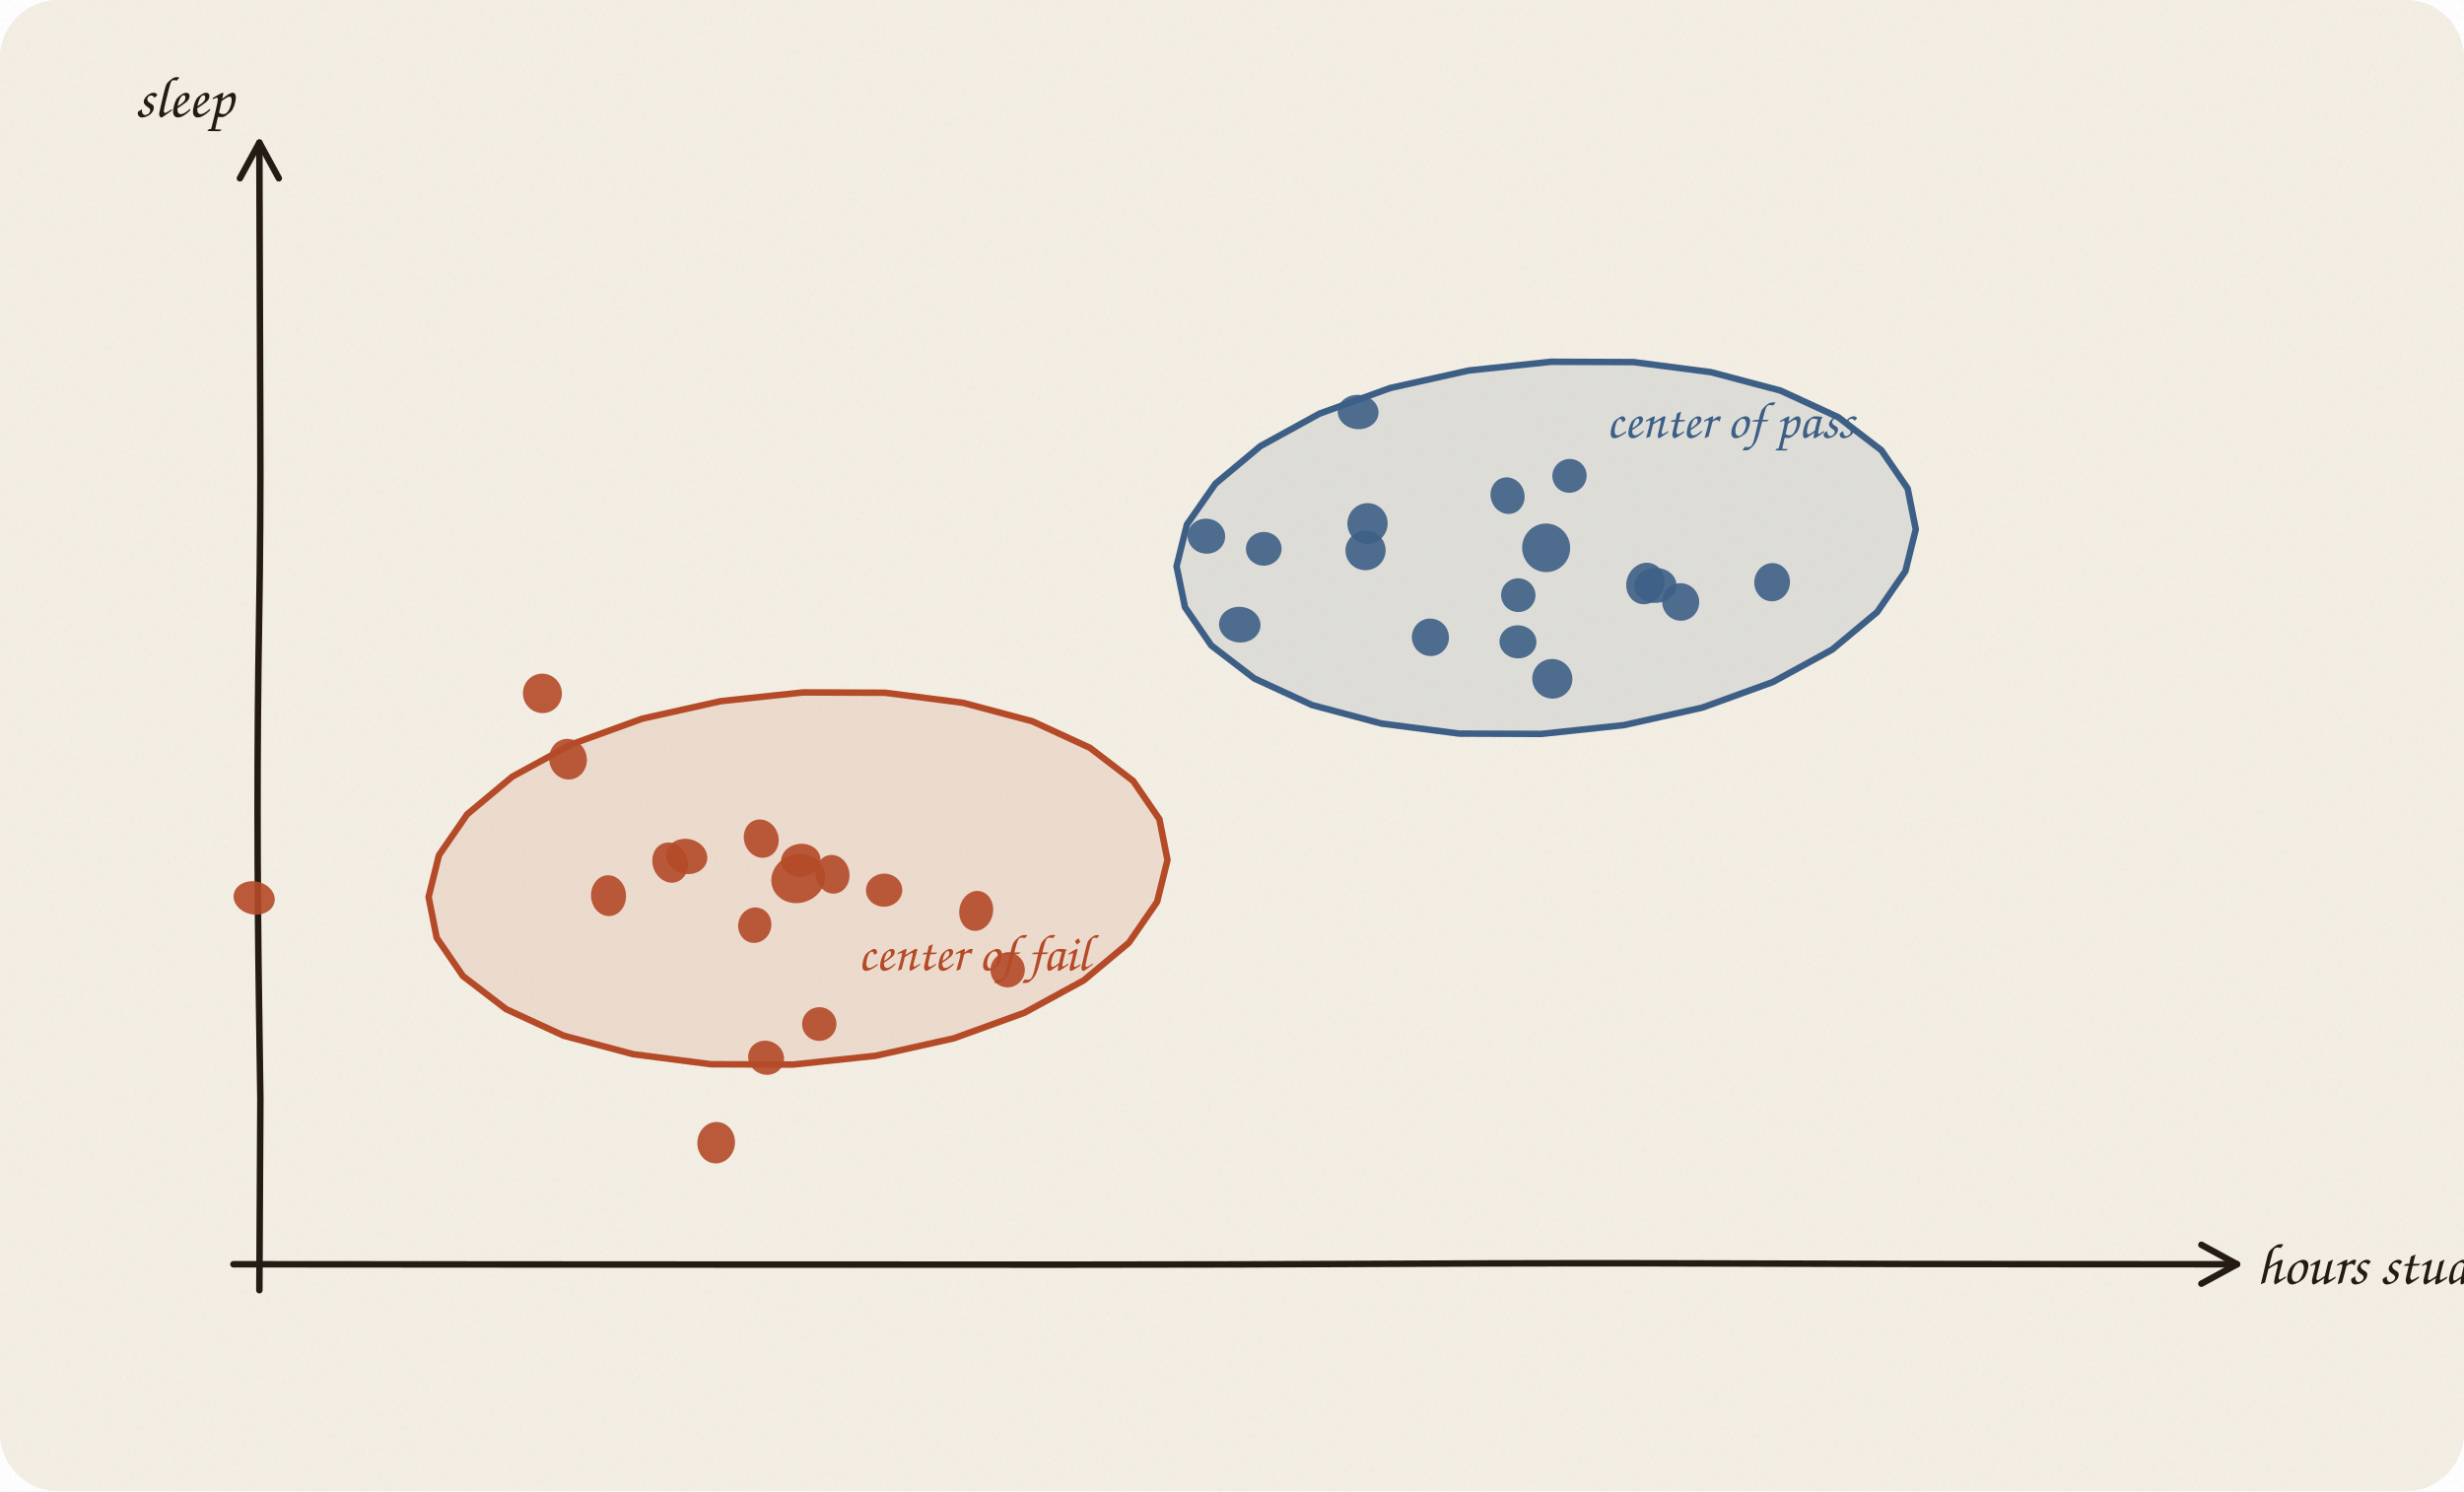
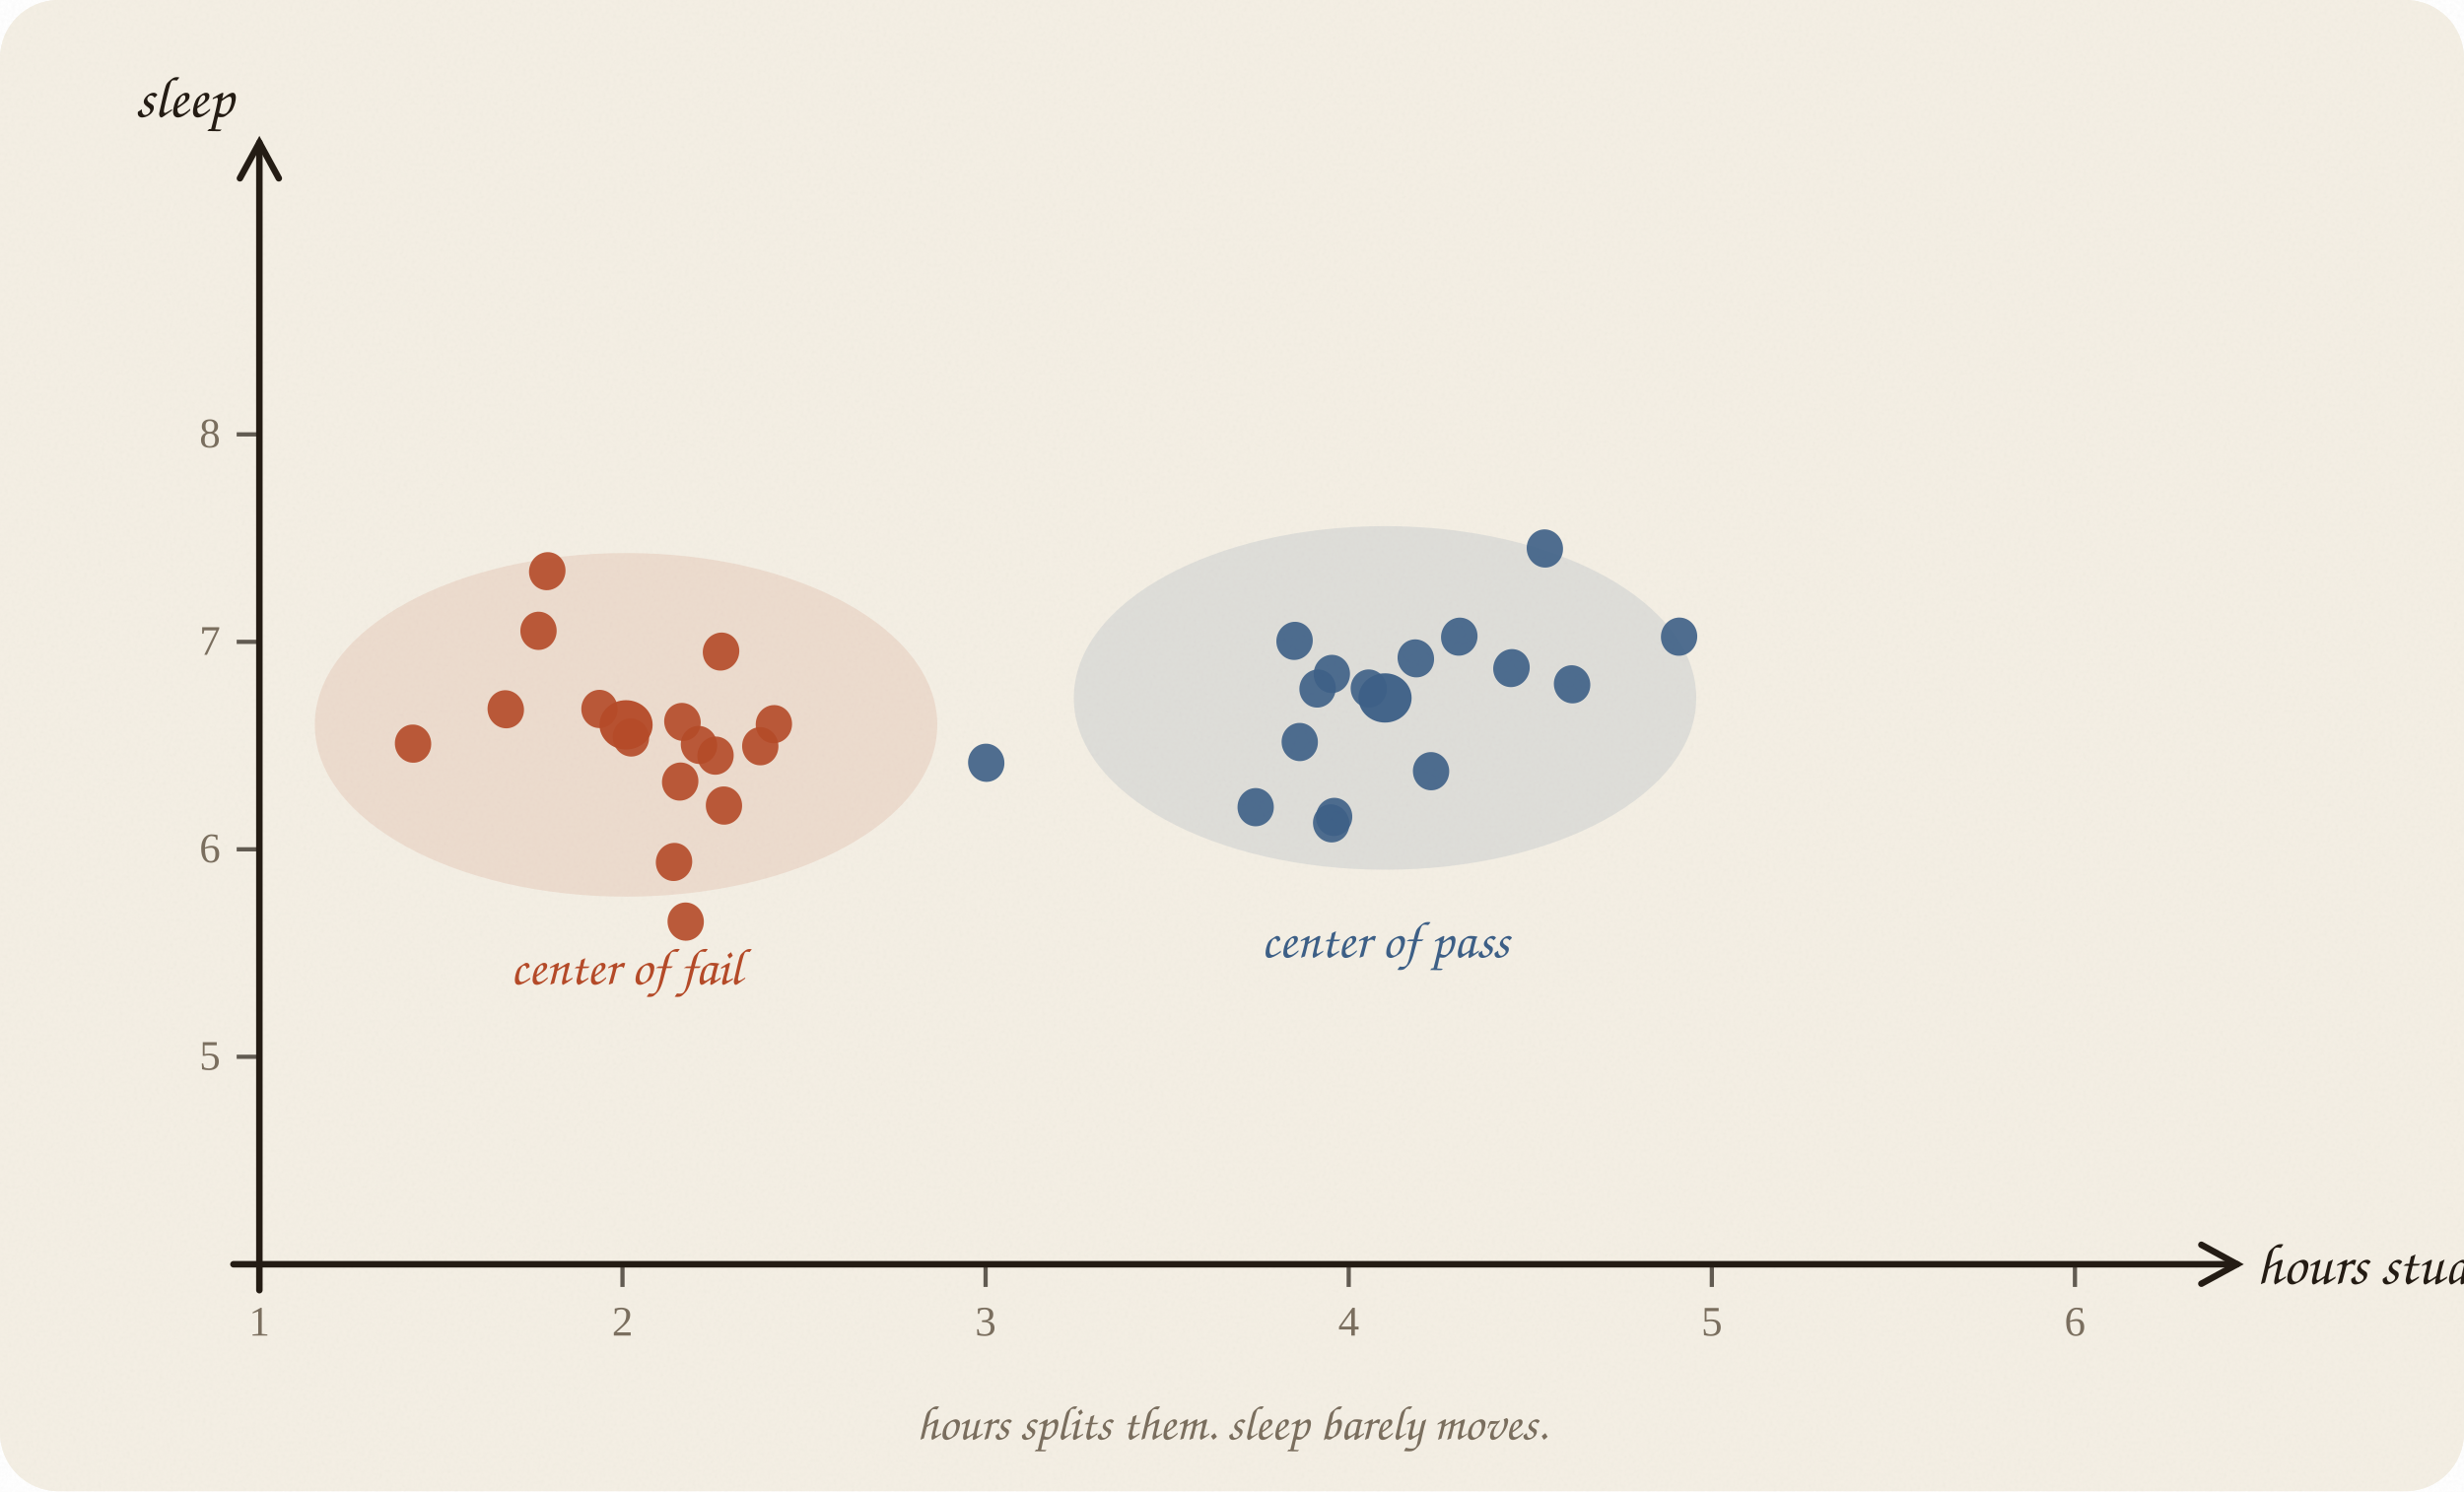
- <svg xmlns="http://www.w3.org/2000/svg" viewBox="0 0 760 460" width="760" height="460" role="img" aria-label="two class clouds with centers">
+ <svg xmlns="http://www.w3.org/2000/svg" viewBox="0 0 760 460" width="760" height="460" role="img" aria-label="fail left, pass right; sleep almost the same">
  <defs>
    <filter id="grain" x="0" y="0" width="100%" height="100%">
      <feTurbulence type="fractalNoise" baseFrequency="0.9" numOctaves="2" stitchTiles="stitch" result="n" />
      <feColorMatrix type="saturate" values="0" />
      <feComponentTransfer>
        <feFuncA type="linear" slope="0.07" />
      </feComponentTransfer>
      <feBlend in="SourceGraphic" mode="multiply" />
    </filter>
  </defs>
  <rect width="760" height="460" rx="18" ry="18" fill="#f4efe4" />
  <rect width="760" height="460" rx="18" ry="18" fill="#f4efe4" filter="url(#grain)" opacity="0.9" />
-   <path d="M 80.00,398.00 L 80.31,339.00 Q 80.31,339.00 79.89,309.50 Q 79.46,280.00 79.44,250.50 Q 79.42,221.00 79.91,191.50 Q 80.41,162.00 80.29,132.50 Q 80.17,103.00 80.08,73.50 L 80.00,44.00" fill="none" stroke="#241c14" stroke-width="2.0" stroke-linecap="round" stroke-linejoin="round" opacity="1" />
-   <path d="M 72.00,390.00 L 175.00,390.07 Q 175.00,390.07 226.50,390.10 Q 278.00,390.13 329.50,390.12 Q 381.00,390.11 432.50,389.85 Q 484.00,389.59 535.50,389.77 Q 587.00,389.95 638.50,389.98 L 690.00,390.00" fill="none" stroke="#241c14" stroke-width="2.0" stroke-linecap="round" stroke-linejoin="round" opacity="1" />
-   <path d="M 679.0,384.0 L 690.0,390.0 L 679.0,396.0" fill="none" stroke="#241c14" stroke-width="2.0" stroke-linecap="round" stroke-linejoin="round" opacity="1" />
-   <path d="M 74.0,55.0 L 80.0,44.0 L 86.0,55.0" fill="none" stroke="#241c14" stroke-width="2.0" stroke-linecap="round" stroke-linejoin="round" opacity="1" />
-   <text x="696.0" y="396.0" font-family="Bradley Hand, Apple Chancery, Segoe Script, Comic Sans MS, cursive" font-size="18" fill="#241c14" text-anchor="start">hours studied</text>
-   <text x="72.0" y="36.0" font-family="Bradley Hand, Apple Chancery, Segoe Script, Comic Sans MS, cursive" font-size="18" fill="#241c14" text-anchor="end">sleep</text>
-   <path d="M 357.6,252.7 L 349.5,240.9 L 336.2,230.7 L 318.4,222.5 L 297.0,216.8 L 273.0,213.7 L 247.7,213.6 L 222.3,216.3 L 198.1,221.7 L 176.3,229.6 L 158.0,239.6 L 144.1,251.2 L 135.4,263.8 L 132.2,276.7 L 134.7,289.3 L 142.8,301.1 L 156.1,311.3 L 173.9,319.5 L 195.3,325.2 L 219.3,328.3 L 244.6,328.4 L 270.0,325.7 L 294.2,320.3 L 316.0,312.4 L 334.3,302.4 L 348.2,290.8 L 356.9,278.2 L 360.1,265.3 Z" fill="#b44a28" stroke="#b44a28" stroke-width="2.0" stroke-linecap="round" stroke-linejoin="round" opacity="0.12" />
-   <path d="M 357.6,252.7 L 349.5,240.9 L 336.2,230.7 L 318.4,222.5 L 297.0,216.8 L 273.0,213.7 L 247.7,213.6 L 222.3,216.3 L 198.1,221.7 L 176.3,229.6 L 158.0,239.6 L 144.1,251.2 L 135.4,263.8 L 132.2,276.7 L 134.7,289.3 L 142.8,301.1 L 156.1,311.3 L 173.9,319.5 L 195.3,325.2 L 219.3,328.3 L 244.6,328.4 L 270.0,325.7 L 294.2,320.3 L 316.0,312.4 L 334.3,302.4 L 348.2,290.8 L 356.9,278.2 L 360.1,265.3 Z" fill="none" stroke="#b44a28" stroke-width="2.0" stroke-linecap="round" stroke-linejoin="round" opacity="1" />
-   <path d="M 588.4,150.7 L 580.3,138.9 L 567.0,128.7 L 549.2,120.5 L 527.7,114.8 L 503.8,111.7 L 478.4,111.6 L 453.0,114.3 L 428.8,119.7 L 407.0,127.6 L 388.8,137.6 L 374.9,149.2 L 366.1,161.8 L 362.9,174.7 L 365.5,187.3 L 373.6,199.1 L 386.9,209.3 L 404.7,217.5 L 426.1,223.2 L 450.1,226.3 L 475.4,226.4 L 500.8,223.7 L 525.0,218.3 L 546.8,210.4 L 565.1,200.4 L 579.0,188.8 L 587.7,176.2 L 590.9,163.3 Z" fill="#3d5f86" stroke="#3d5f86" stroke-width="2.0" stroke-linecap="round" stroke-linejoin="round" opacity="0.12" />
-   <path d="M 588.4,150.7 L 580.3,138.9 L 567.0,128.7 L 549.2,120.5 L 527.7,114.8 L 503.8,111.7 L 478.4,111.6 L 453.0,114.3 L 428.8,119.7 L 407.0,127.6 L 388.8,137.6 L 374.9,149.2 L 366.1,161.8 L 362.9,174.7 L 365.5,187.3 L 373.6,199.1 L 386.9,209.3 L 404.7,217.5 L 426.1,223.2 L 450.1,226.3 L 475.4,226.4 L 500.8,223.7 L 525.0,218.3 L 546.8,210.4 L 565.1,200.4 L 579.0,188.8 L 587.7,176.2 L 590.9,163.3 Z" fill="none" stroke="#3d5f86" stroke-width="2.0" stroke-linecap="round" stroke-linejoin="round" opacity="1" />
-   <ellipse cx="220.9" cy="352.5" rx="5.8" ry="6.4" transform="rotate(6.2 220.9 352.5)" fill="#b44a28" opacity="0.9" />
-   <ellipse cx="301.1" cy="281.0" rx="5.2" ry="6.2" transform="rotate(11.3 301.1 281.0)" fill="#b44a28" opacity="0.9" />
-   <ellipse cx="211.8" cy="264.2" rx="6.4" ry="5.4" transform="rotate(12.2 211.8 264.2)" fill="#b44a28" opacity="0.9" />
-   <ellipse cx="256.8" cy="269.7" rx="5.2" ry="6.0" transform="rotate(-11.3 256.8 269.7)" fill="#b44a28" opacity="0.9" />
-   <ellipse cx="206.7" cy="266.1" rx="5.4" ry="6.3" transform="rotate(-19.7 206.7 266.1)" fill="#b44a28" opacity="0.9" />
-   <ellipse cx="175.2" cy="234.2" rx="5.8" ry="6.3" transform="rotate(-12.8 175.2 234.2)" fill="#b44a28" opacity="0.9" />
-   <ellipse cx="187.7" cy="276.3" rx="5.4" ry="6.3" transform="rotate(-3.9 187.7 276.3)" fill="#b44a28" opacity="0.9" />
-   <ellipse cx="247.0" cy="265.4" rx="6.1" ry="5.1" transform="rotate(-6.9 247.0 265.4)" fill="#b44a28" opacity="0.9" />
-   <ellipse cx="234.8" cy="258.7" rx="5.3" ry="6.0" transform="rotate(-20.9 234.8 258.7)" fill="#b44a28" opacity="0.9" />
-   <ellipse cx="78.4" cy="277.0" rx="6.4" ry="5.1" transform="rotate(11.5 78.4 277.0)" fill="#b44a28" opacity="0.9" />
-   <ellipse cx="232.8" cy="285.4" rx="5.1" ry="5.5" transform="rotate(15.7 232.8 285.4)" fill="#b44a28" opacity="0.9" />
-   <ellipse cx="310.8" cy="299.2" rx="5.3" ry="5.4" transform="rotate(9.6 310.8 299.2)" fill="#b44a28" opacity="0.9" />
-   <ellipse cx="236.3" cy="326.3" rx="5.6" ry="5.2" transform="rotate(24.5 236.3 326.3)" fill="#b44a28" opacity="0.9" />
-   <ellipse cx="252.7" cy="315.9" rx="5.3" ry="5.2" transform="rotate(-7.8 252.7 315.9)" fill="#b44a28" opacity="0.9" />
-   <ellipse cx="167.3" cy="213.9" rx="6.0" ry="6.1" transform="rotate(-19.3 167.3 213.9)" fill="#b44a28" opacity="0.9" />
-   <ellipse cx="272.7" cy="274.6" rx="5.6" ry="5.1" transform="rotate(-2.6 272.7 274.6)" fill="#b44a28" opacity="0.9" />
-   <ellipse cx="478.8" cy="209.4" rx="6.2" ry="6.1" transform="rotate(20.1 478.8 209.4)" fill="#3d5f86" opacity="0.9" />
-   <ellipse cx="421.8" cy="161.5" rx="6.2" ry="6.3" transform="rotate(10.3 421.8 161.5)" fill="#3d5f86" opacity="0.9" />
-   <ellipse cx="372.1" cy="165.4" rx="5.8" ry="5.4" transform="rotate(8.0 372.1 165.4)" fill="#3d5f86" opacity="0.9" />
-   <ellipse cx="389.8" cy="169.3" rx="5.5" ry="5.2" transform="rotate(-2.6 389.8 169.3)" fill="#3d5f86" opacity="0.9" />
-   <ellipse cx="418.9" cy="127.1" rx="6.3" ry="5.3" transform="rotate(4.2 418.9 127.1)" fill="#3d5f86" opacity="0.9" />
-   <ellipse cx="518.4" cy="185.7" rx="5.7" ry="5.8" transform="rotate(-17.8 518.4 185.7)" fill="#3d5f86" opacity="0.9" />
-   <ellipse cx="382.4" cy="192.7" rx="6.4" ry="5.5" transform="rotate(5.3 382.4 192.7)" fill="#3d5f86" opacity="0.9" />
-   <ellipse cx="468.2" cy="198.0" rx="5.7" ry="5.1" transform="rotate(2.9 468.2 198.0)" fill="#3d5f86" opacity="0.9" />
-   <ellipse cx="484.1" cy="146.8" rx="5.3" ry="5.2" transform="rotate(-23.3 484.1 146.8)" fill="#3d5f86" opacity="0.9" />
-   <ellipse cx="468.3" cy="183.6" rx="5.3" ry="5.2" transform="rotate(6.8 468.3 183.6)" fill="#3d5f86" opacity="0.9" />
-   <ellipse cx="507.5" cy="180.0" rx="5.8" ry="6.5" transform="rotate(21.7 507.5 180.0)" fill="#3d5f86" opacity="0.9" />
-   <ellipse cx="510.6" cy="180.6" rx="6.5" ry="5.4" transform="rotate(-2.8 510.6 180.6)" fill="#3d5f86" opacity="0.9" />
-   <ellipse cx="546.6" cy="179.6" rx="5.5" ry="5.9" transform="rotate(6.2 546.6 179.6)" fill="#3d5f86" opacity="0.9" />
-   <ellipse cx="421.2" cy="169.8" rx="6.2" ry="6.1" transform="rotate(-12.2 421.2 169.8)" fill="#3d5f86" opacity="0.9" />
-   <ellipse cx="441.2" cy="196.6" rx="5.7" ry="5.8" transform="rotate(-24.8 441.2 196.6)" fill="#3d5f86" opacity="0.9" />
-   <ellipse cx="465.0" cy="152.9" rx="5.2" ry="5.7" transform="rotate(-19.4 465.0 152.9)" fill="#3d5f86" opacity="0.9" />
-   <ellipse cx="246.2" cy="271.0" rx="8.4" ry="7.5" transform="rotate(-20.0 246.2 271.0)" fill="#b44a28" opacity="0.9" />
-   <ellipse cx="476.9" cy="169.0" rx="7.4" ry="7.5" transform="rotate(-14.1 476.9 169.0)" fill="#3d5f86" opacity="0.9" />
-   <text x="264.6" y="299.3" font-family="Bradley Hand, Apple Chancery, Segoe Script, Comic Sans MS, cursive" font-size="16" fill="#b44a28" text-anchor="start">center of fail</text>
-   <text x="495.4" y="135.0" font-family="Bradley Hand, Apple Chancery, Segoe Script, Comic Sans MS, cursive" font-size="16" fill="#3d5f86" text-anchor="start">center of pass</text>
+   <path d="M 80.0,398 L 80.0,44" fill="none" stroke="#241c14" stroke-width="2.0" stroke-linecap="round" />
+   <path d="M 72,390.0 L 690,390.0" fill="none" stroke="#241c14" stroke-width="2.0" stroke-linecap="round" />
+   <path d="M 679,384 L 690,390.0 L 679,396" fill="none" stroke="#241c14" stroke-width="2.0" stroke-linecap="round" />
+   <path d="M 74,55 L 80.0,44 L 86,55" fill="none" stroke="#241c14" stroke-width="2.0" stroke-linecap="round" />
+   <text x="696" y="396" font-family="Bradley Hand, Apple Chancery, Segoe Script, Comic Sans MS, cursive" font-size="18" fill="#241c14">hours studied</text>
+   <text x="72" y="36" font-family="Bradley Hand, Apple Chancery, Segoe Script, Comic Sans MS, cursive" font-size="18" fill="#241c14" text-anchor="end">sleep</text>
+   <path d="M 80.0,390.0 L 80.0,397.0" fill="none" stroke="#241c14" stroke-width="1.3" opacity="0.7" />
+   <text x="80.0" y="412.0" font-family="Georgia, Times New Roman, serif" font-size="13" fill="#7a6e5e" text-anchor="middle">1</text>
+   <path d="M 192.0,390.0 L 192.0,397.0" fill="none" stroke="#241c14" stroke-width="1.3" opacity="0.7" />
+   <text x="192.0" y="412.0" font-family="Georgia, Times New Roman, serif" font-size="13" fill="#7a6e5e" text-anchor="middle">2</text>
+   <path d="M 304.0,390.0 L 304.0,397.0" fill="none" stroke="#241c14" stroke-width="1.3" opacity="0.7" />
+   <text x="304.0" y="412.0" font-family="Georgia, Times New Roman, serif" font-size="13" fill="#7a6e5e" text-anchor="middle">3</text>
+   <path d="M 416.0,390.0 L 416.0,397.0" fill="none" stroke="#241c14" stroke-width="1.3" opacity="0.7" />
+   <text x="416.0" y="412.0" font-family="Georgia, Times New Roman, serif" font-size="13" fill="#7a6e5e" text-anchor="middle">4</text>
+   <path d="M 528.0,390.0 L 528.0,397.0" fill="none" stroke="#241c14" stroke-width="1.3" opacity="0.7" />
+   <text x="528.0" y="412.0" font-family="Georgia, Times New Roman, serif" font-size="13" fill="#7a6e5e" text-anchor="middle">5</text>
+   <path d="M 640.0,390.0 L 640.0,397.0" fill="none" stroke="#241c14" stroke-width="1.3" opacity="0.7" />
+   <text x="640.0" y="412.0" font-family="Georgia, Times New Roman, serif" font-size="13" fill="#7a6e5e" text-anchor="middle">6</text>
+   <path d="M 80.0,326.0 L 73.0,326.0" fill="none" stroke="#241c14" stroke-width="1.3" opacity="0.7" />
+   <text x="68.0" y="330.0" font-family="Georgia, Times New Roman, serif" font-size="13" fill="#7a6e5e" text-anchor="end">5</text>
+   <path d="M 80.0,262.0 L 73.0,262.0" fill="none" stroke="#241c14" stroke-width="1.3" opacity="0.7" />
+   <text x="68.0" y="266.0" font-family="Georgia, Times New Roman, serif" font-size="13" fill="#7a6e5e" text-anchor="end">6</text>
+   <path d="M 80.0,198.0 L 73.0,198.0" fill="none" stroke="#241c14" stroke-width="1.3" opacity="0.7" />
+   <text x="68.0" y="202.0" font-family="Georgia, Times New Roman, serif" font-size="13" fill="#7a6e5e" text-anchor="end">7</text>
+   <path d="M 80.0,134.0 L 73.0,134.0" fill="none" stroke="#241c14" stroke-width="1.3" opacity="0.7" />
+   <text x="68.0" y="138.0" font-family="Georgia, Times New Roman, serif" font-size="13" fill="#7a6e5e" text-anchor="end">8</text>
+   <ellipse cx="193.1" cy="223.6" rx="95" ry="52" fill="#b44a28" opacity="0.12" stroke="#b44a28" stroke-width="2.0" />
+   <ellipse cx="427.2" cy="215.3" rx="95" ry="52" fill="#3d5f86" opacity="0.12" stroke="#3d5f86" stroke-width="2.0" />
+   <ellipse cx="210.5" cy="222.7" rx="5.6" ry="5.9" transform="rotate(-20 210.5 222.7)" fill="#b44a28" opacity="0.9" />
+   <ellipse cx="234.5" cy="230.2" rx="5.6" ry="5.9" transform="rotate(-3 234.5 230.2)" fill="#b44a28" opacity="0.9" />
+   <ellipse cx="209.8" cy="241.1" rx="5.6" ry="5.9" transform="rotate(14 209.8 241.1)" fill="#b44a28" opacity="0.9" />
+   <ellipse cx="127.4" cy="229.4" rx="5.6" ry="5.9" transform="rotate(-9 127.4 229.4)" fill="#b44a28" opacity="0.9" />
+   <ellipse cx="238.7" cy="223.4" rx="5.6" ry="5.9" transform="rotate(8 238.7 223.4)" fill="#b44a28" opacity="0.9" />
+   <ellipse cx="215.6" cy="229.8" rx="5.6" ry="5.9" transform="rotate(-15 215.6 229.8)" fill="#b44a28" opacity="0.9" />
+   <ellipse cx="166.1" cy="194.6" rx="5.6" ry="5.9" transform="rotate(2 166.1 194.6)" fill="#b44a28" opacity="0.9" />
+   <ellipse cx="222.4" cy="201.0" rx="5.6" ry="5.9" transform="rotate(19 222.4 201.0)" fill="#b44a28" opacity="0.9" />
+   <ellipse cx="211.5" cy="284.3" rx="5.6" ry="5.9" transform="rotate(-4 211.5 284.3)" fill="#b44a28" opacity="0.9" />
+   <ellipse cx="207.9" cy="265.9" rx="5.6" ry="5.9" transform="rotate(13 207.9 265.9)" fill="#b44a28" opacity="0.9" />
+   <ellipse cx="194.6" cy="227.5" rx="5.6" ry="5.9" transform="rotate(-10 194.6 227.5)" fill="#b44a28" opacity="0.9" />
+   <ellipse cx="220.7" cy="233.1" rx="5.6" ry="5.9" transform="rotate(7 220.7 233.1)" fill="#b44a28" opacity="0.9" />
+   <ellipse cx="156.0" cy="218.8" rx="5.6" ry="5.9" transform="rotate(-16 156.0 218.8)" fill="#b44a28" opacity="0.9" />
+   <ellipse cx="184.9" cy="218.7" rx="5.6" ry="5.9" transform="rotate(1 184.9 218.7)" fill="#b44a28" opacity="0.9" />
+   <ellipse cx="168.8" cy="176.2" rx="5.6" ry="5.9" transform="rotate(18 168.8 176.2)" fill="#b44a28" opacity="0.9" />
+   <ellipse cx="223.3" cy="248.5" rx="5.6" ry="5.9" transform="rotate(-5 223.3 248.5)" fill="#b44a28" opacity="0.9" />
+   <ellipse cx="436.7" cy="203.1" rx="5.6" ry="5.9" transform="rotate(-20 436.7 203.1)" fill="#3d5f86" opacity="0.9" />
+   <ellipse cx="400.9" cy="228.9" rx="5.6" ry="5.9" transform="rotate(-3 400.9 228.9)" fill="#3d5f86" opacity="0.9" />
+   <ellipse cx="406.4" cy="212.4" rx="5.6" ry="5.9" transform="rotate(14 406.4 212.4)" fill="#3d5f86" opacity="0.9" />
+   <ellipse cx="304.2" cy="235.3" rx="5.6" ry="5.9" transform="rotate(-9 304.2 235.3)" fill="#3d5f86" opacity="0.9" />
+   <ellipse cx="517.9" cy="196.4" rx="5.6" ry="5.9" transform="rotate(8 517.9 196.4)" fill="#3d5f86" opacity="0.9" />
+   <ellipse cx="484.9" cy="211.1" rx="5.6" ry="5.9" transform="rotate(-15 484.9 211.1)" fill="#3d5f86" opacity="0.9" />
+   <ellipse cx="410.8" cy="207.9" rx="5.6" ry="5.9" transform="rotate(2 410.8 207.9)" fill="#3d5f86" opacity="0.9" />
+   <ellipse cx="466.2" cy="206.1" rx="5.6" ry="5.9" transform="rotate(19 466.2 206.1)" fill="#3d5f86" opacity="0.9" />
+   <ellipse cx="441.4" cy="237.9" rx="5.6" ry="5.9" transform="rotate(-4 441.4 237.9)" fill="#3d5f86" opacity="0.9" />
+   <ellipse cx="399.3" cy="197.7" rx="5.6" ry="5.9" transform="rotate(13 399.3 197.7)" fill="#3d5f86" opacity="0.9" />
+   <ellipse cx="476.5" cy="169.2" rx="5.6" ry="5.9" transform="rotate(-10 476.5 169.2)" fill="#3d5f86" opacity="0.9" />
+   <ellipse cx="411.5" cy="252.0" rx="5.6" ry="5.9" transform="rotate(7 411.5 252.0)" fill="#3d5f86" opacity="0.9" />
+   <ellipse cx="410.6" cy="254.0" rx="5.6" ry="5.9" transform="rotate(-16 410.6 254.0)" fill="#3d5f86" opacity="0.9" />
+   <ellipse cx="387.3" cy="249.0" rx="5.6" ry="5.9" transform="rotate(1 387.3 249.0)" fill="#3d5f86" opacity="0.9" />
+   <ellipse cx="450.1" cy="196.4" rx="5.6" ry="5.9" transform="rotate(18 450.1 196.4)" fill="#3d5f86" opacity="0.9" />
+   <ellipse cx="422.2" cy="212.4" rx="5.6" ry="5.9" transform="rotate(-5 422.2 212.4)" fill="#3d5f86" opacity="0.9" />
+   <ellipse cx="193.1" cy="223.6" rx="8.2" ry="7.6" fill="#b44a28" opacity="0.95" />
+   <ellipse cx="427.2" cy="215.3" rx="8.2" ry="7.6" fill="#3d5f86" opacity="0.95" />
+   <text x="193.1" y="303.6" font-family="Bradley Hand, Apple Chancery, Segoe Script, Comic Sans MS, cursive" font-size="16" fill="#b44a28" text-anchor="middle">center of fail</text>
+   <text x="427.2" y="295.3" font-family="Bradley Hand, Apple Chancery, Segoe Script, Comic Sans MS, cursive" font-size="16" fill="#3d5f86" text-anchor="middle">center of pass</text>
+   <text x="380" y="444" font-family="Bradley Hand, Apple Chancery, Segoe Script, Comic Sans MS, cursive" font-size="15" fill="#7a6e5e" text-anchor="middle">hours splits them. sleep barely moves.</text>
</svg>
